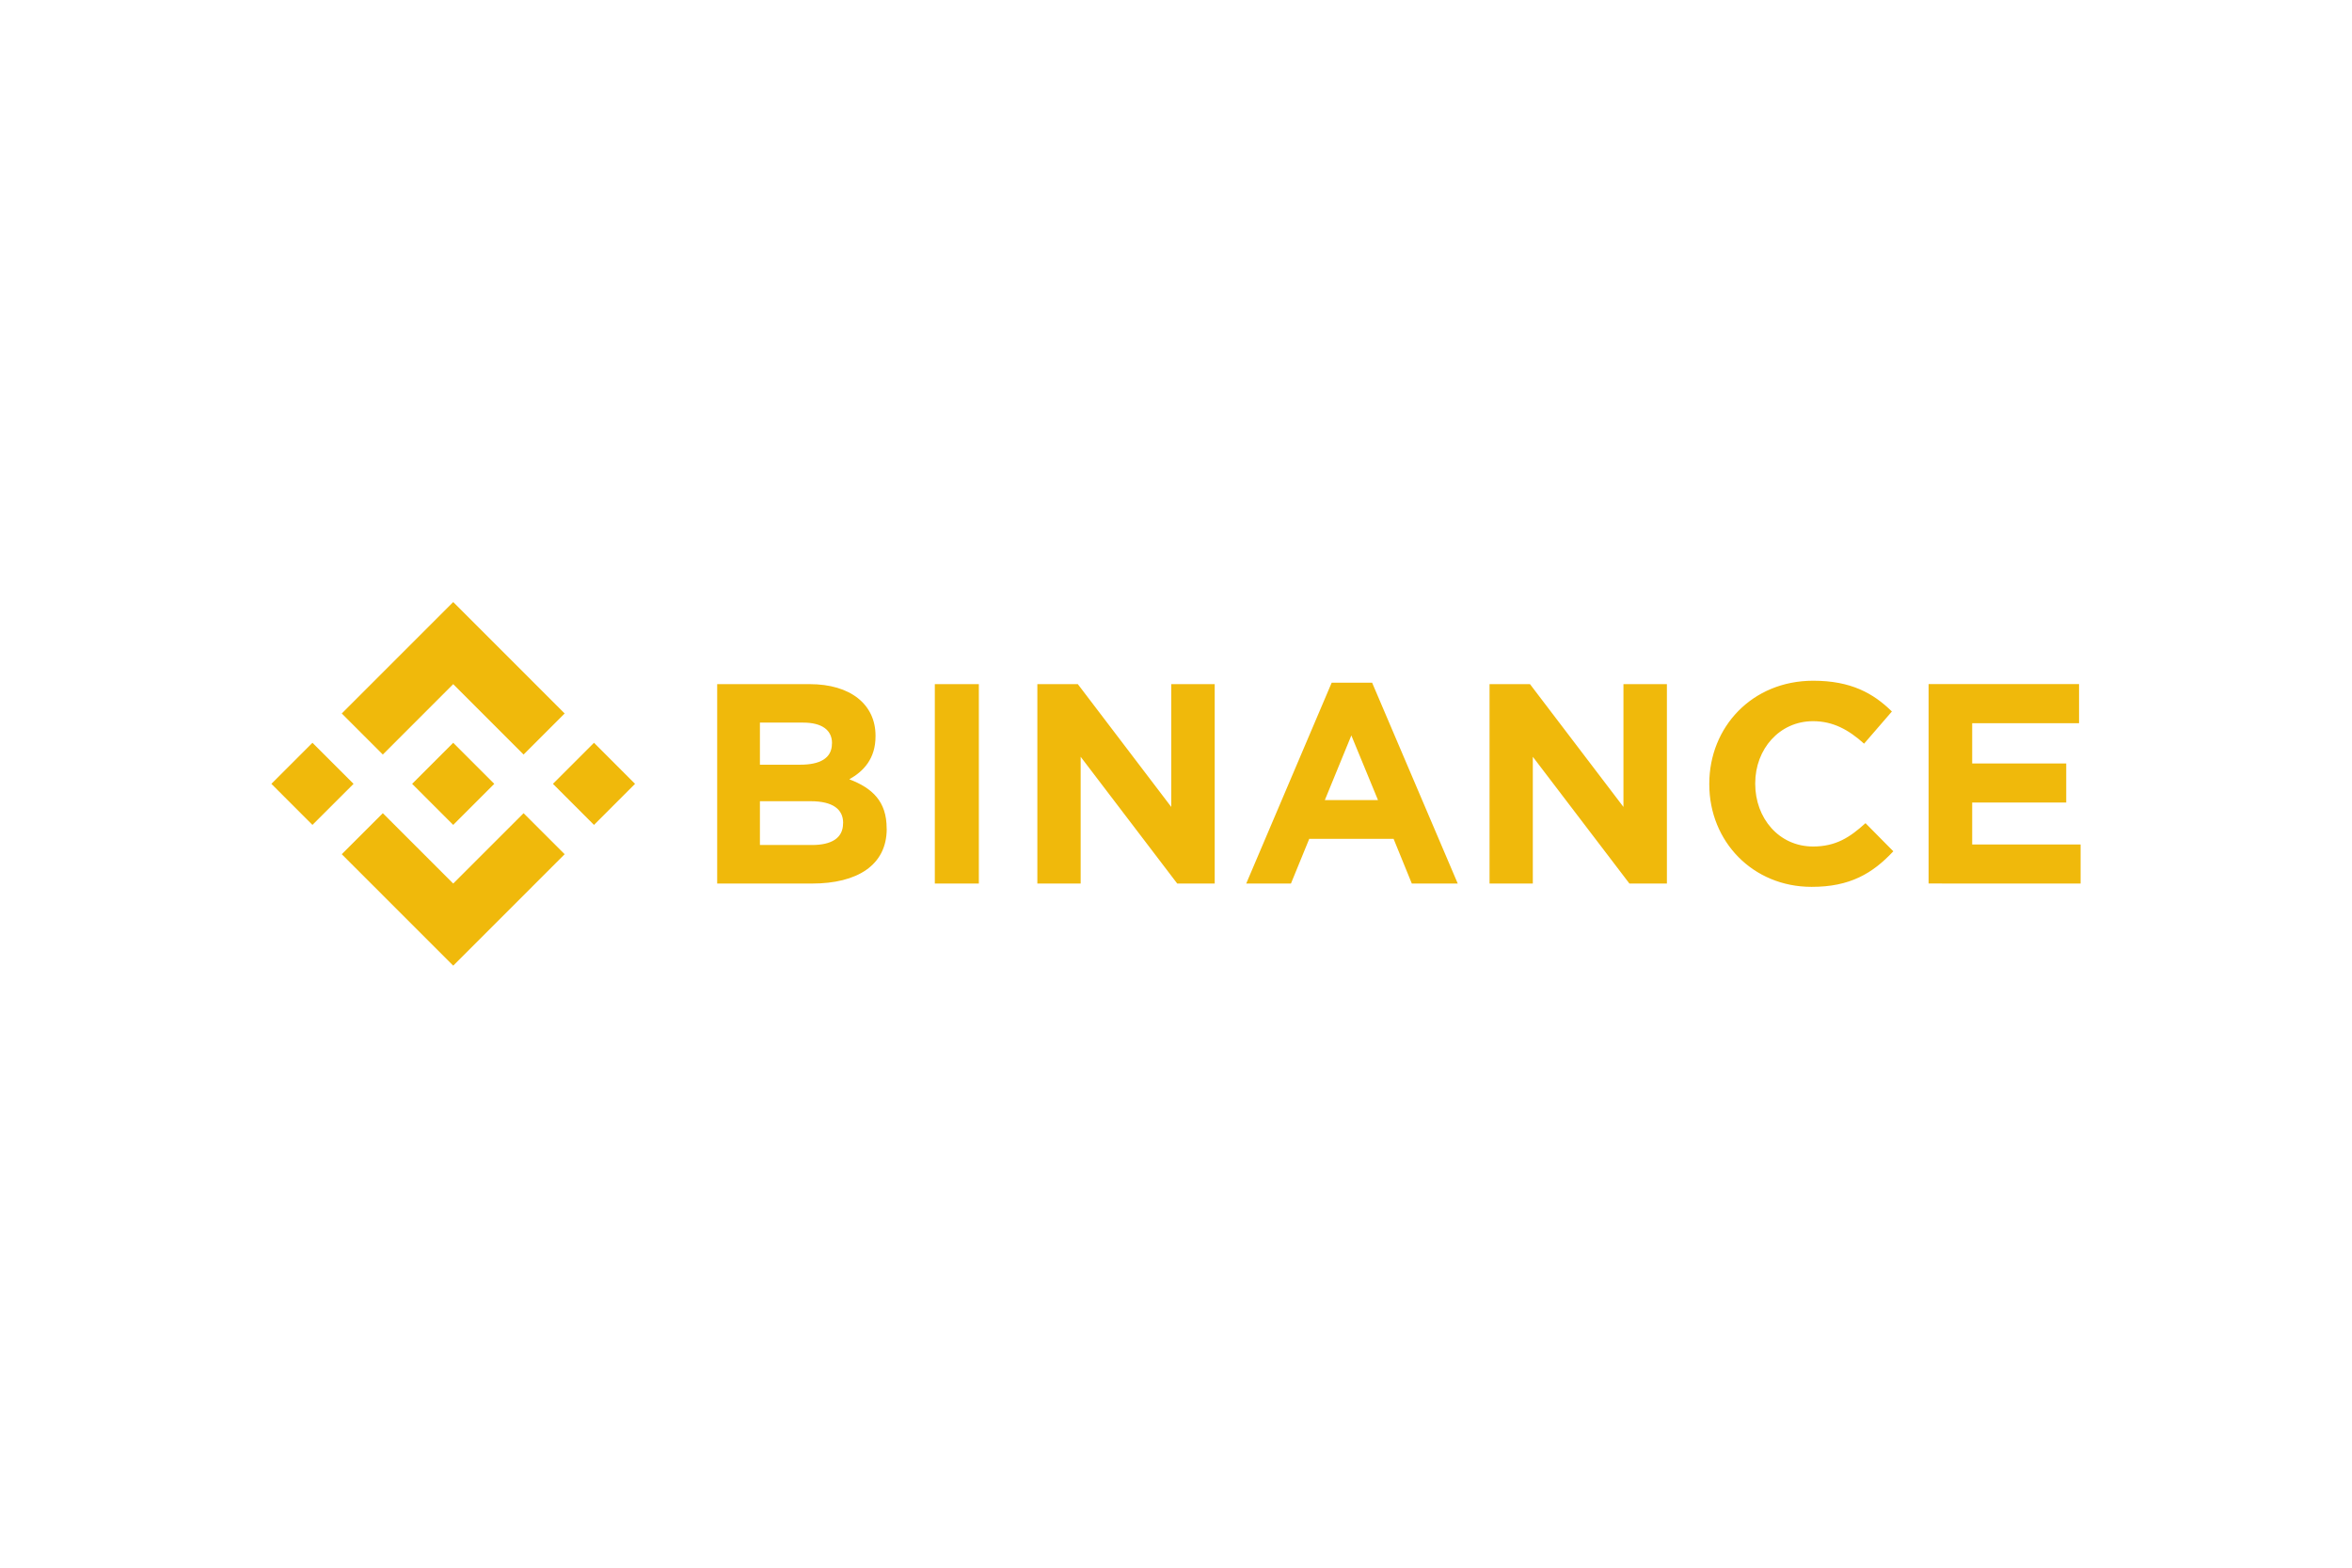
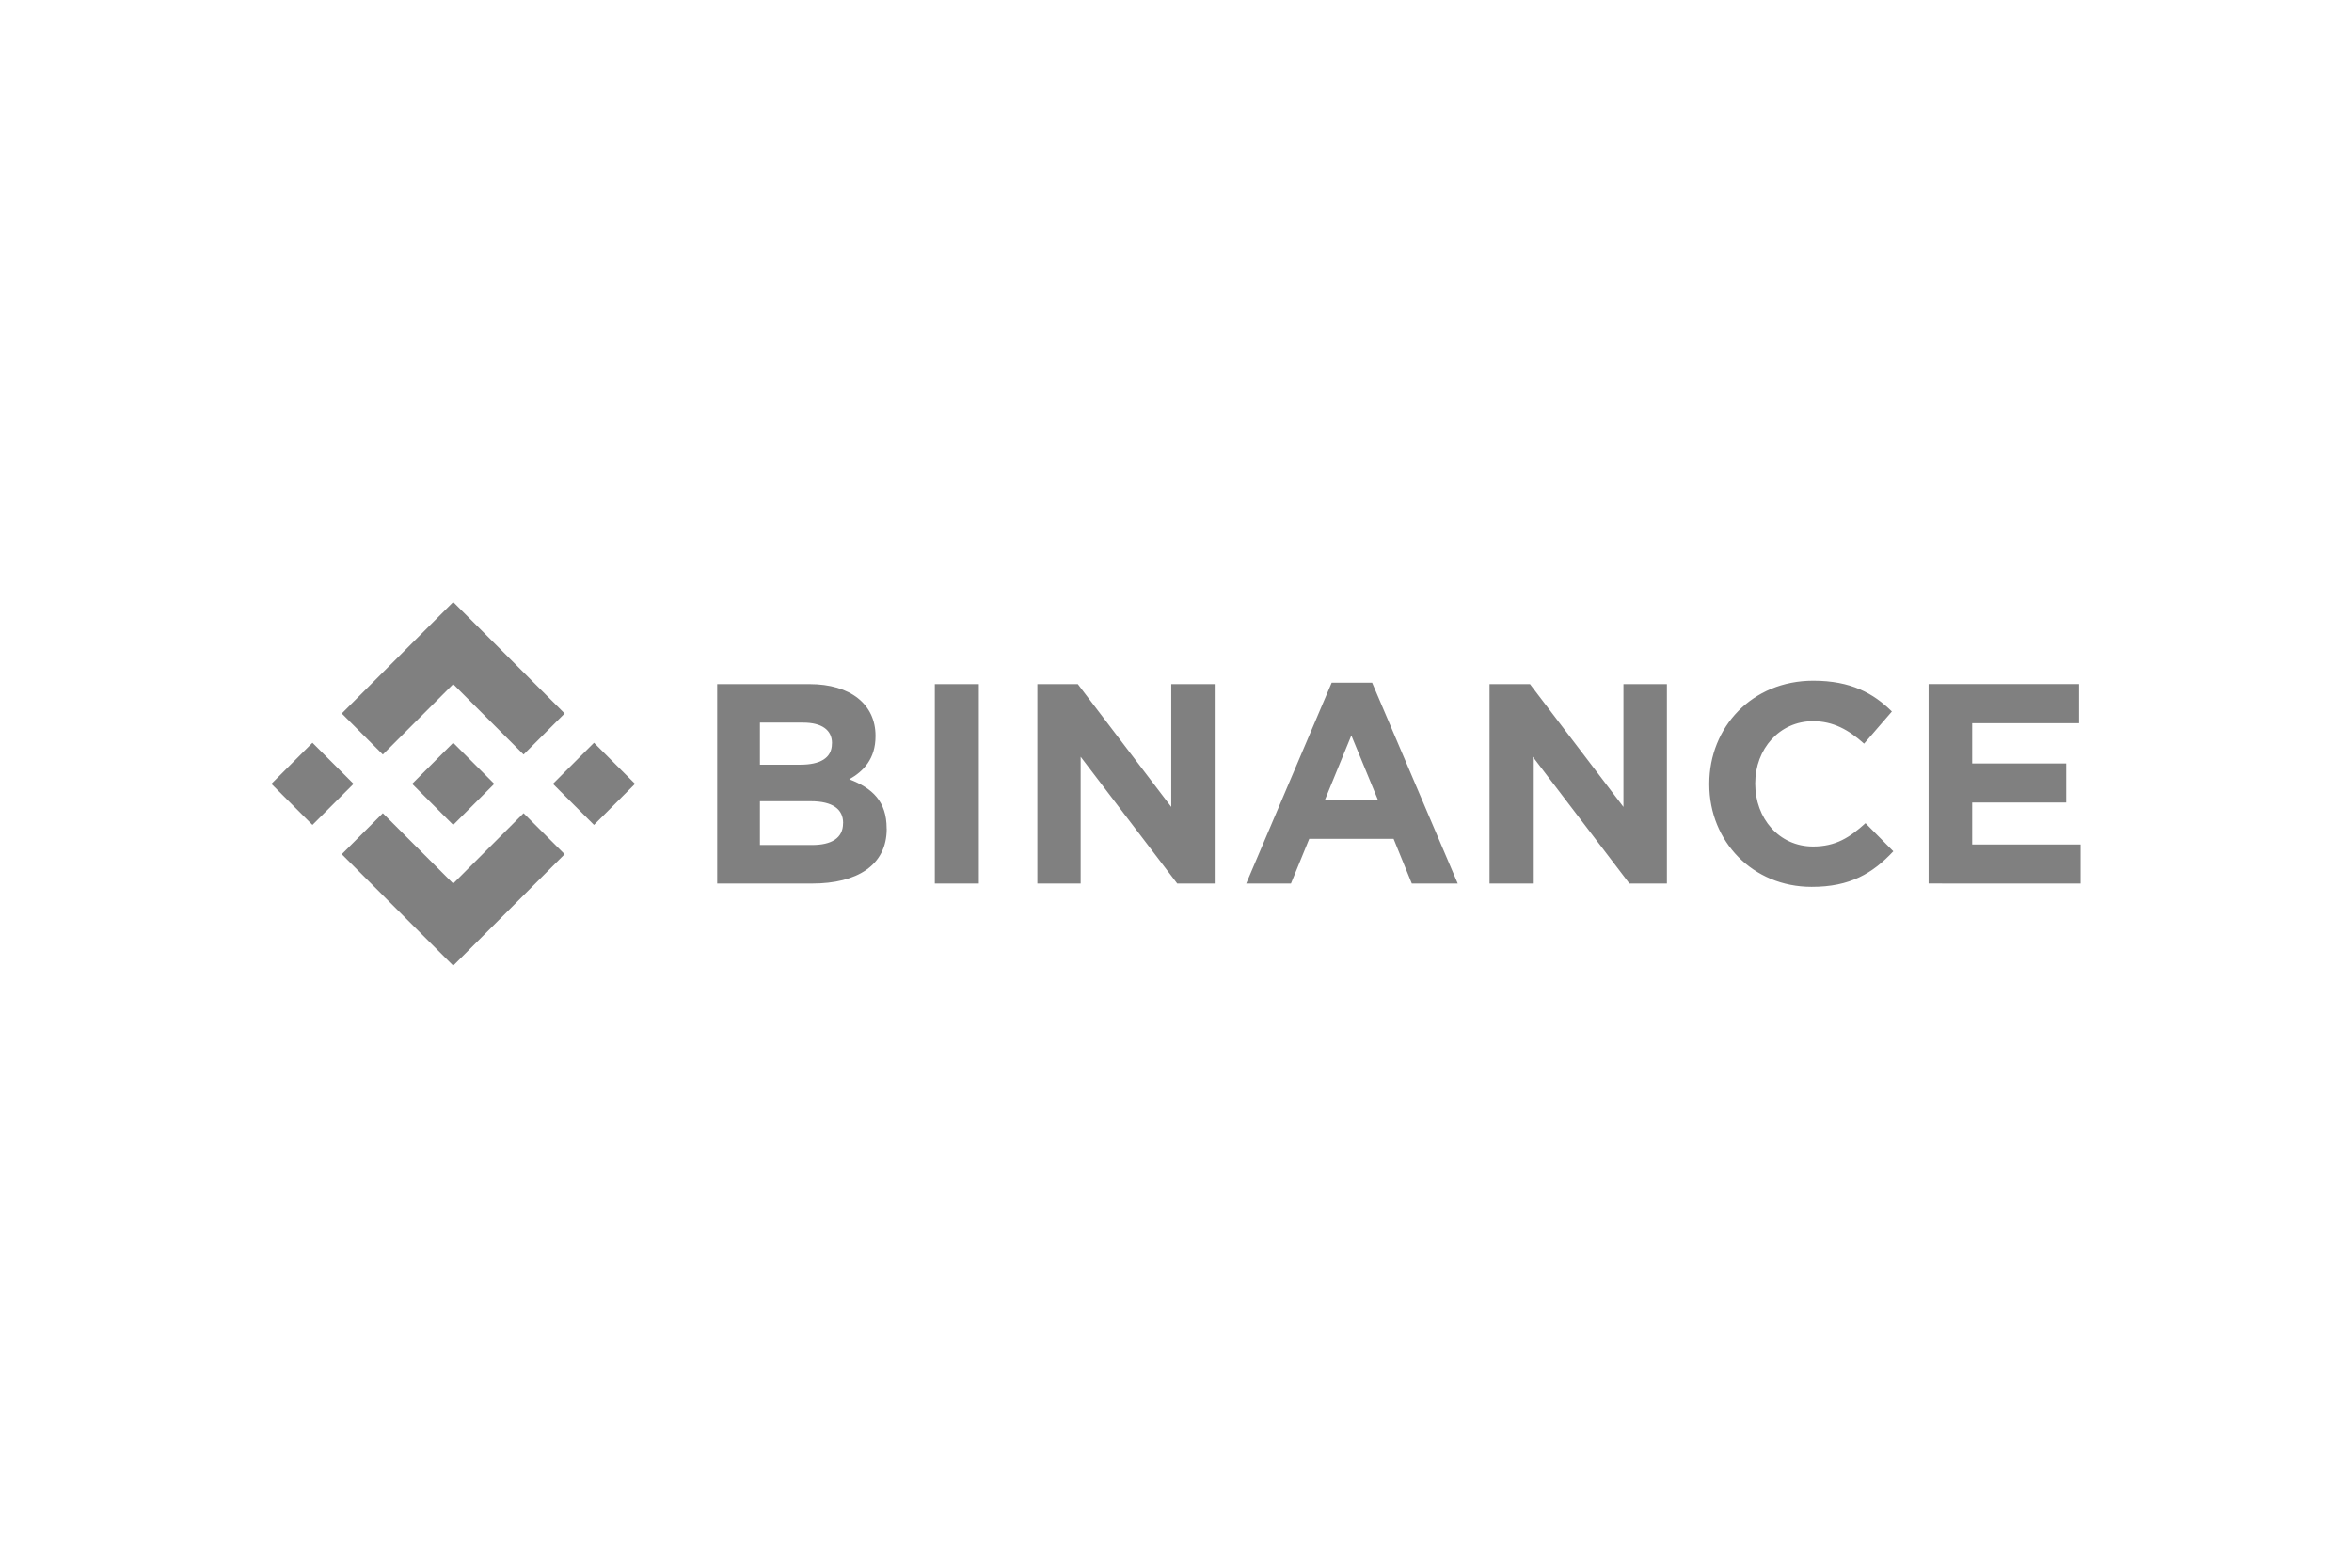
<svg xmlns="http://www.w3.org/2000/svg" height="800" width="1200" id="svg20" version="1.1" viewBox="-76.388 -25.59 662.025 153.54">
  <defs id="defs14">
    <style id="style12" />
  </defs>
  <g transform="translate(-39.87 -50.56)" id="g18">
-     <path id="path16" d="M63 101.74L51.43 113.3l-11.56-11.56 11.56-11.56zm28.05-28.07l19.81 19.82 11.56-11.56-31.37-31.37-31.37 31.37 11.56 11.56zm39.63 16.51l-11.56 11.56 11.56 11.56 11.55-11.56zm-39.63 39.63L71.24 110l-11.56 11.55 31.37 31.37 31.37-31.37L110.86 110zm0-16.51l11.56-11.56-11.56-11.56-11.56 11.56zm122 1.11v-.16c0-7.54-4-11.31-10.51-13.79 4-2.25 7.38-5.78 7.38-12.11v-.16c0-8.82-7.06-14.52-18.53-14.52h-26.04v56.14h26.7c12.67 0 21.02-5.13 21.02-15.4zm-15.4-24c0 4.17-3.45 5.94-8.9 5.94h-11.37V84.5h12.19c5.21 0 8.1 2.08 8.1 5.77zm3.13 22.46c0 4.17-3.29 6.09-8.75 6.09h-14.65v-12.33h14.27c6.34 0 9.15 2.33 9.15 6.1zM239 129.81V73.67h-12.39v56.14zm66.39 0V73.67h-12.23v34.57l-26.3-34.57h-11.39v56.14h12.19V94.12l27.18 35.69zm68.41 0l-24.1-56.54h-11.39l-24.05 56.54h12.59l5.15-12.59h23.74l5.13 12.59zm-22.45-23.5h-14.96l7.46-18.2zm81.32 23.5V73.67h-12.23v34.57l-26.31-34.57h-11.38v56.14h12.18V94.12l27.19 35.69zm63.75-9.06l-7.85-7.94c-4.41 4-8.34 6.57-14.76 6.57-9.62 0-16.28-8-16.28-17.64v-.16c0-9.62 6.82-17.48 16.28-17.48 5.61 0 10 2.4 14.36 6.33l7.83-9.06c-5.21-5.13-11.54-8.66-22.13-8.66-17.24 0-29.27 13.07-29.27 29v.16c0 16.12 12.27 28.87 28.79 28.87 10.81.03 17.22-3.82 22.99-9.99zm52.7 9.06v-11H518.6V107h26.47V96H518.6V84.66h30.08v-11h-42.35v56.14z" fill="#f0b90b" />
+     <path id="path16" d="M63 101.74L51.43 113.3l-11.56-11.56 11.56-11.56zm28.05-28.07l19.81 19.82 11.56-11.56-31.37-31.37-31.37 31.37 11.56 11.56zm39.63 16.51l-11.56 11.56 11.56 11.56 11.55-11.56zm-39.63 39.63L71.24 110l-11.56 11.55 31.37 31.37 31.37-31.37L110.86 110zm0-16.51l11.56-11.56-11.56-11.56-11.56 11.56zm122 1.11v-.16c0-7.54-4-11.31-10.51-13.79 4-2.25 7.38-5.78 7.38-12.11v-.16c0-8.82-7.06-14.52-18.53-14.52h-26.04v56.14h26.7c12.67 0 21.02-5.13 21.02-15.4zm-15.4-24c0 4.17-3.45 5.94-8.9 5.94h-11.37V84.5h12.19c5.21 0 8.1 2.08 8.1 5.77zm3.13 22.46c0 4.17-3.29 6.09-8.75 6.09h-14.65v-12.33h14.27c6.34 0 9.15 2.33 9.15 6.1zM239 129.81V73.67h-12.39v56.14zm66.39 0V73.67h-12.23v34.57l-26.3-34.57h-11.39v56.14h12.19V94.12l27.18 35.69zm68.41 0l-24.1-56.54h-11.39l-24.05 56.54h12.59l5.15-12.59h23.74l5.13 12.59zm-22.45-23.5h-14.96l7.46-18.2zm81.32 23.5V73.67h-12.23v34.57l-26.31-34.57h-11.38v56.14h12.18V94.12l27.19 35.69zm63.75-9.06l-7.85-7.94c-4.41 4-8.34 6.57-14.76 6.57-9.62 0-16.28-8-16.28-17.64v-.16c0-9.62 6.82-17.48 16.28-17.48 5.61 0 10 2.4 14.36 6.33l7.83-9.06c-5.21-5.13-11.54-8.66-22.13-8.66-17.24 0-29.27 13.07-29.27 29v.16c0 16.12 12.27 28.87 28.79 28.87 10.81.03 17.22-3.82 22.99-9.99zm52.7 9.06v-11H518.6V107h26.47V96H518.6V84.66h30.08v-11h-42.35v56.14z" fill="grey" />
  </g>
</svg>
